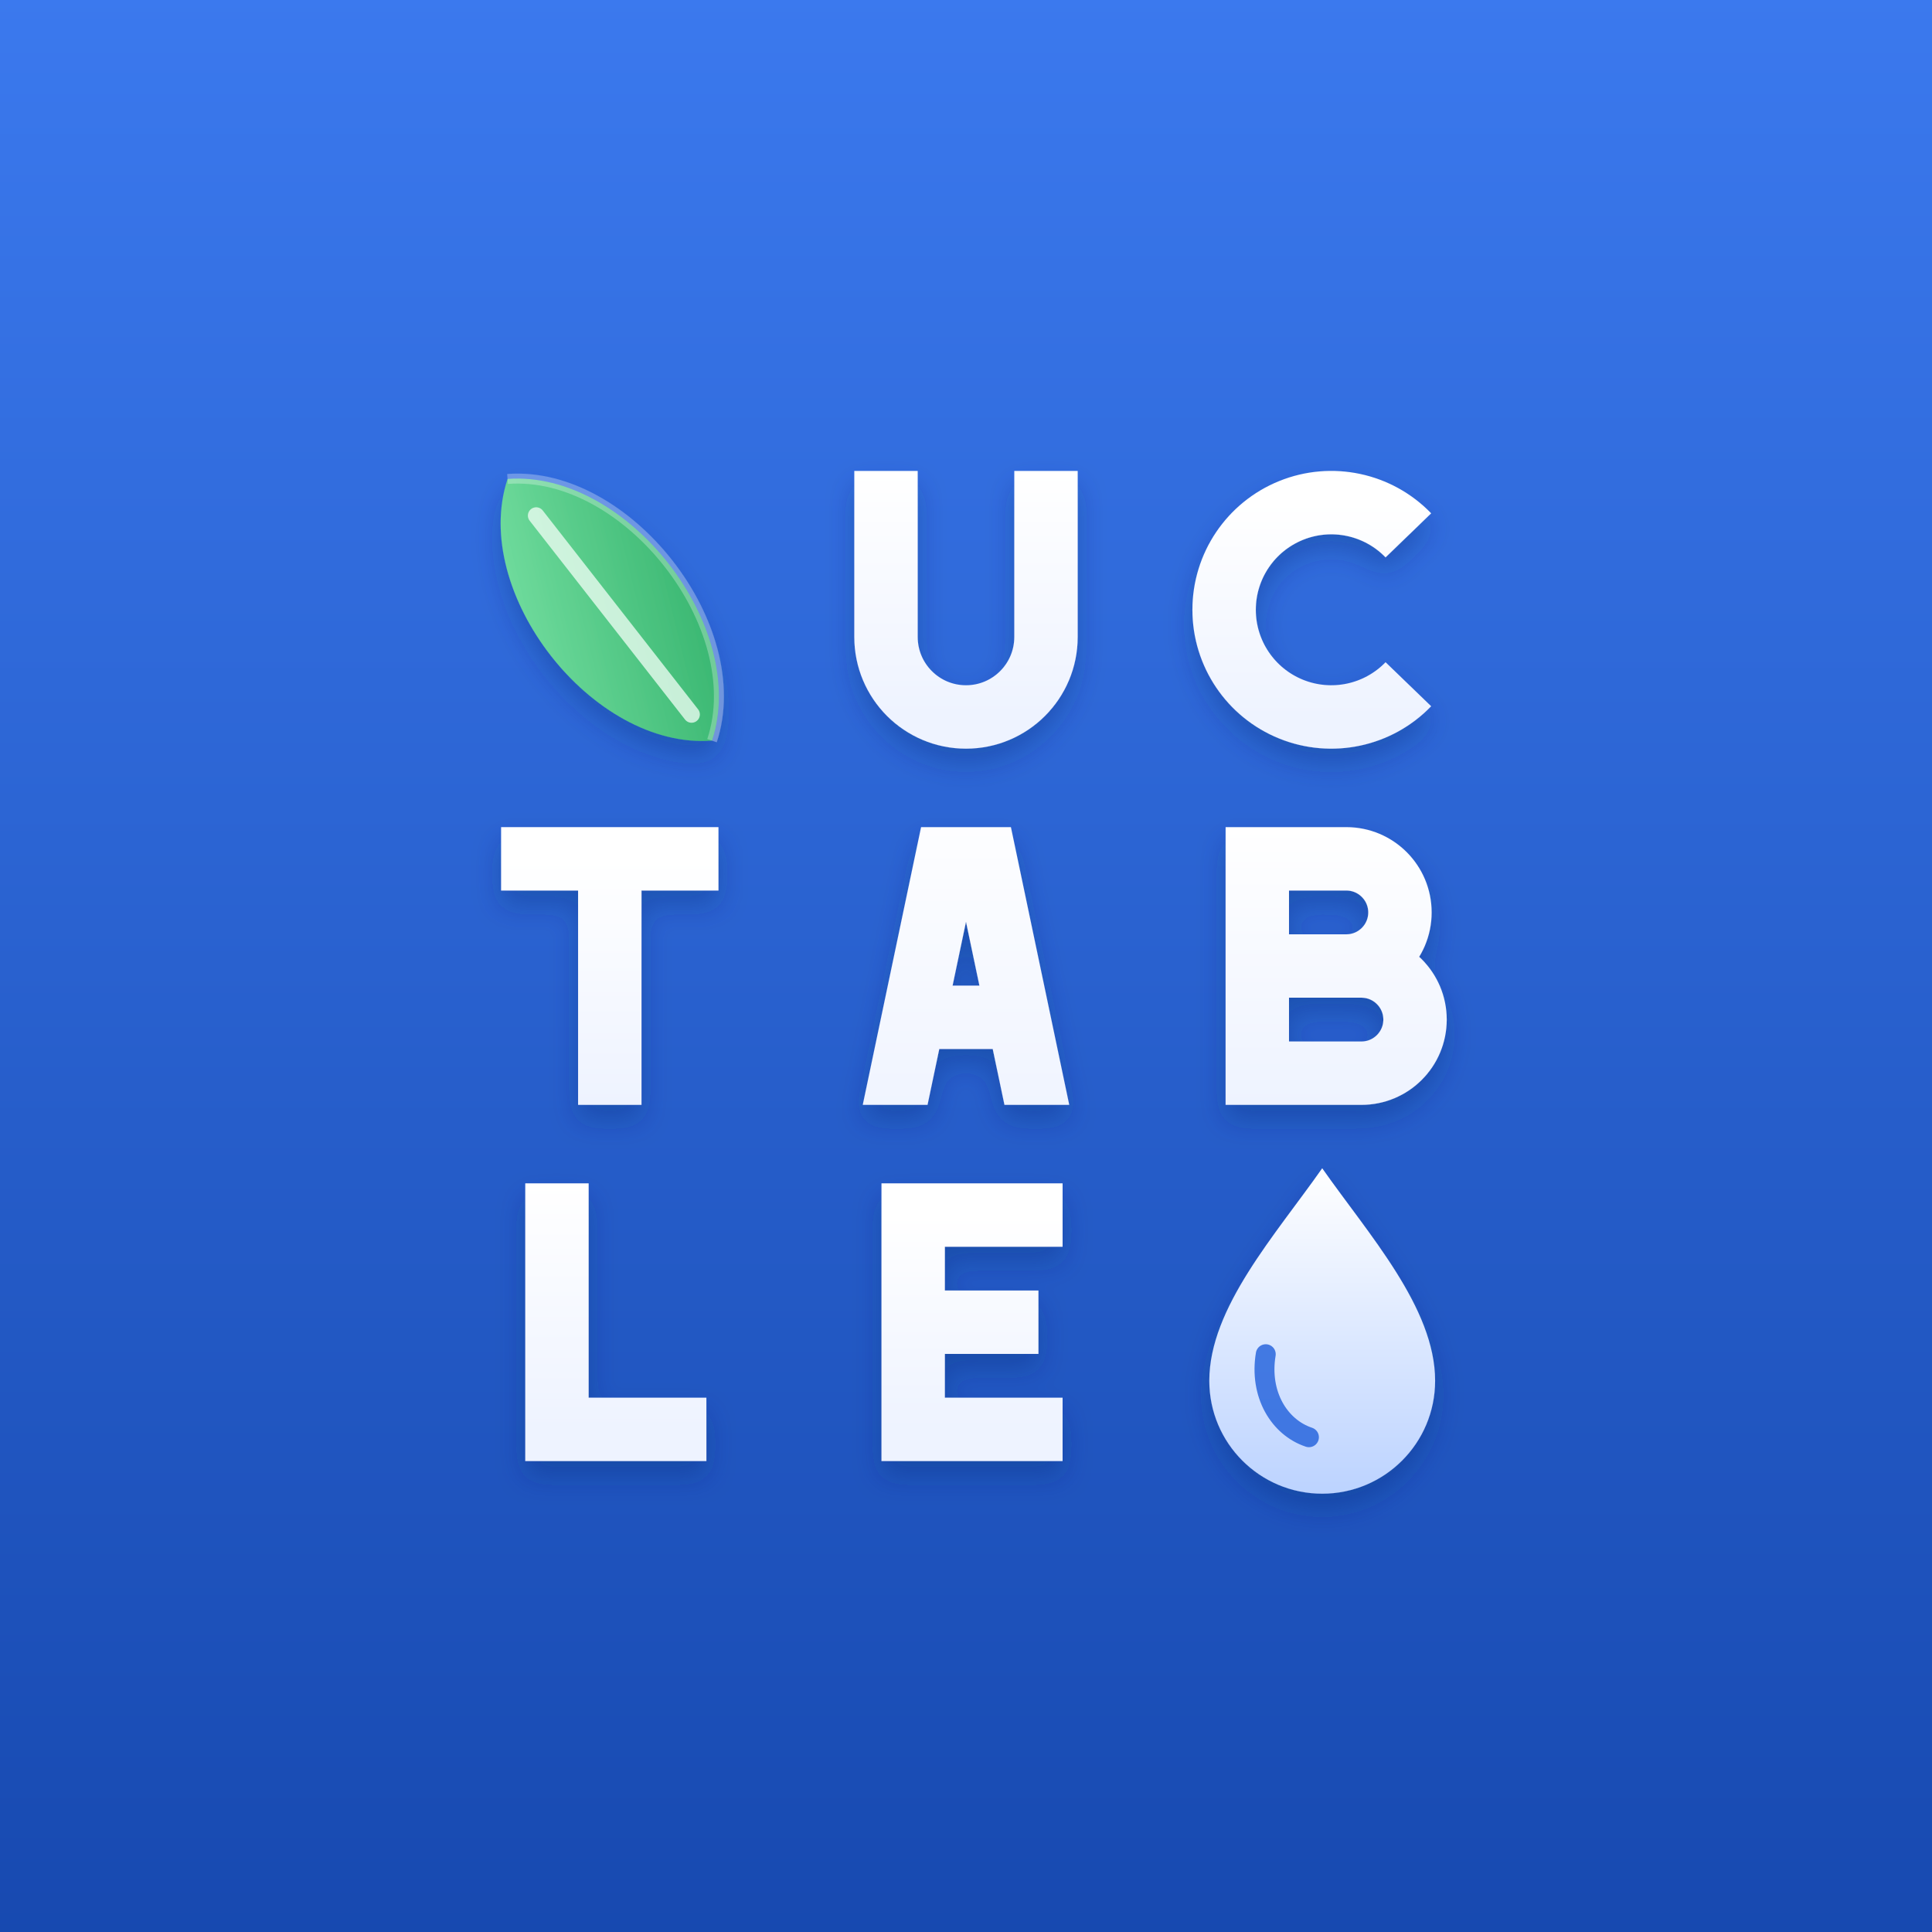
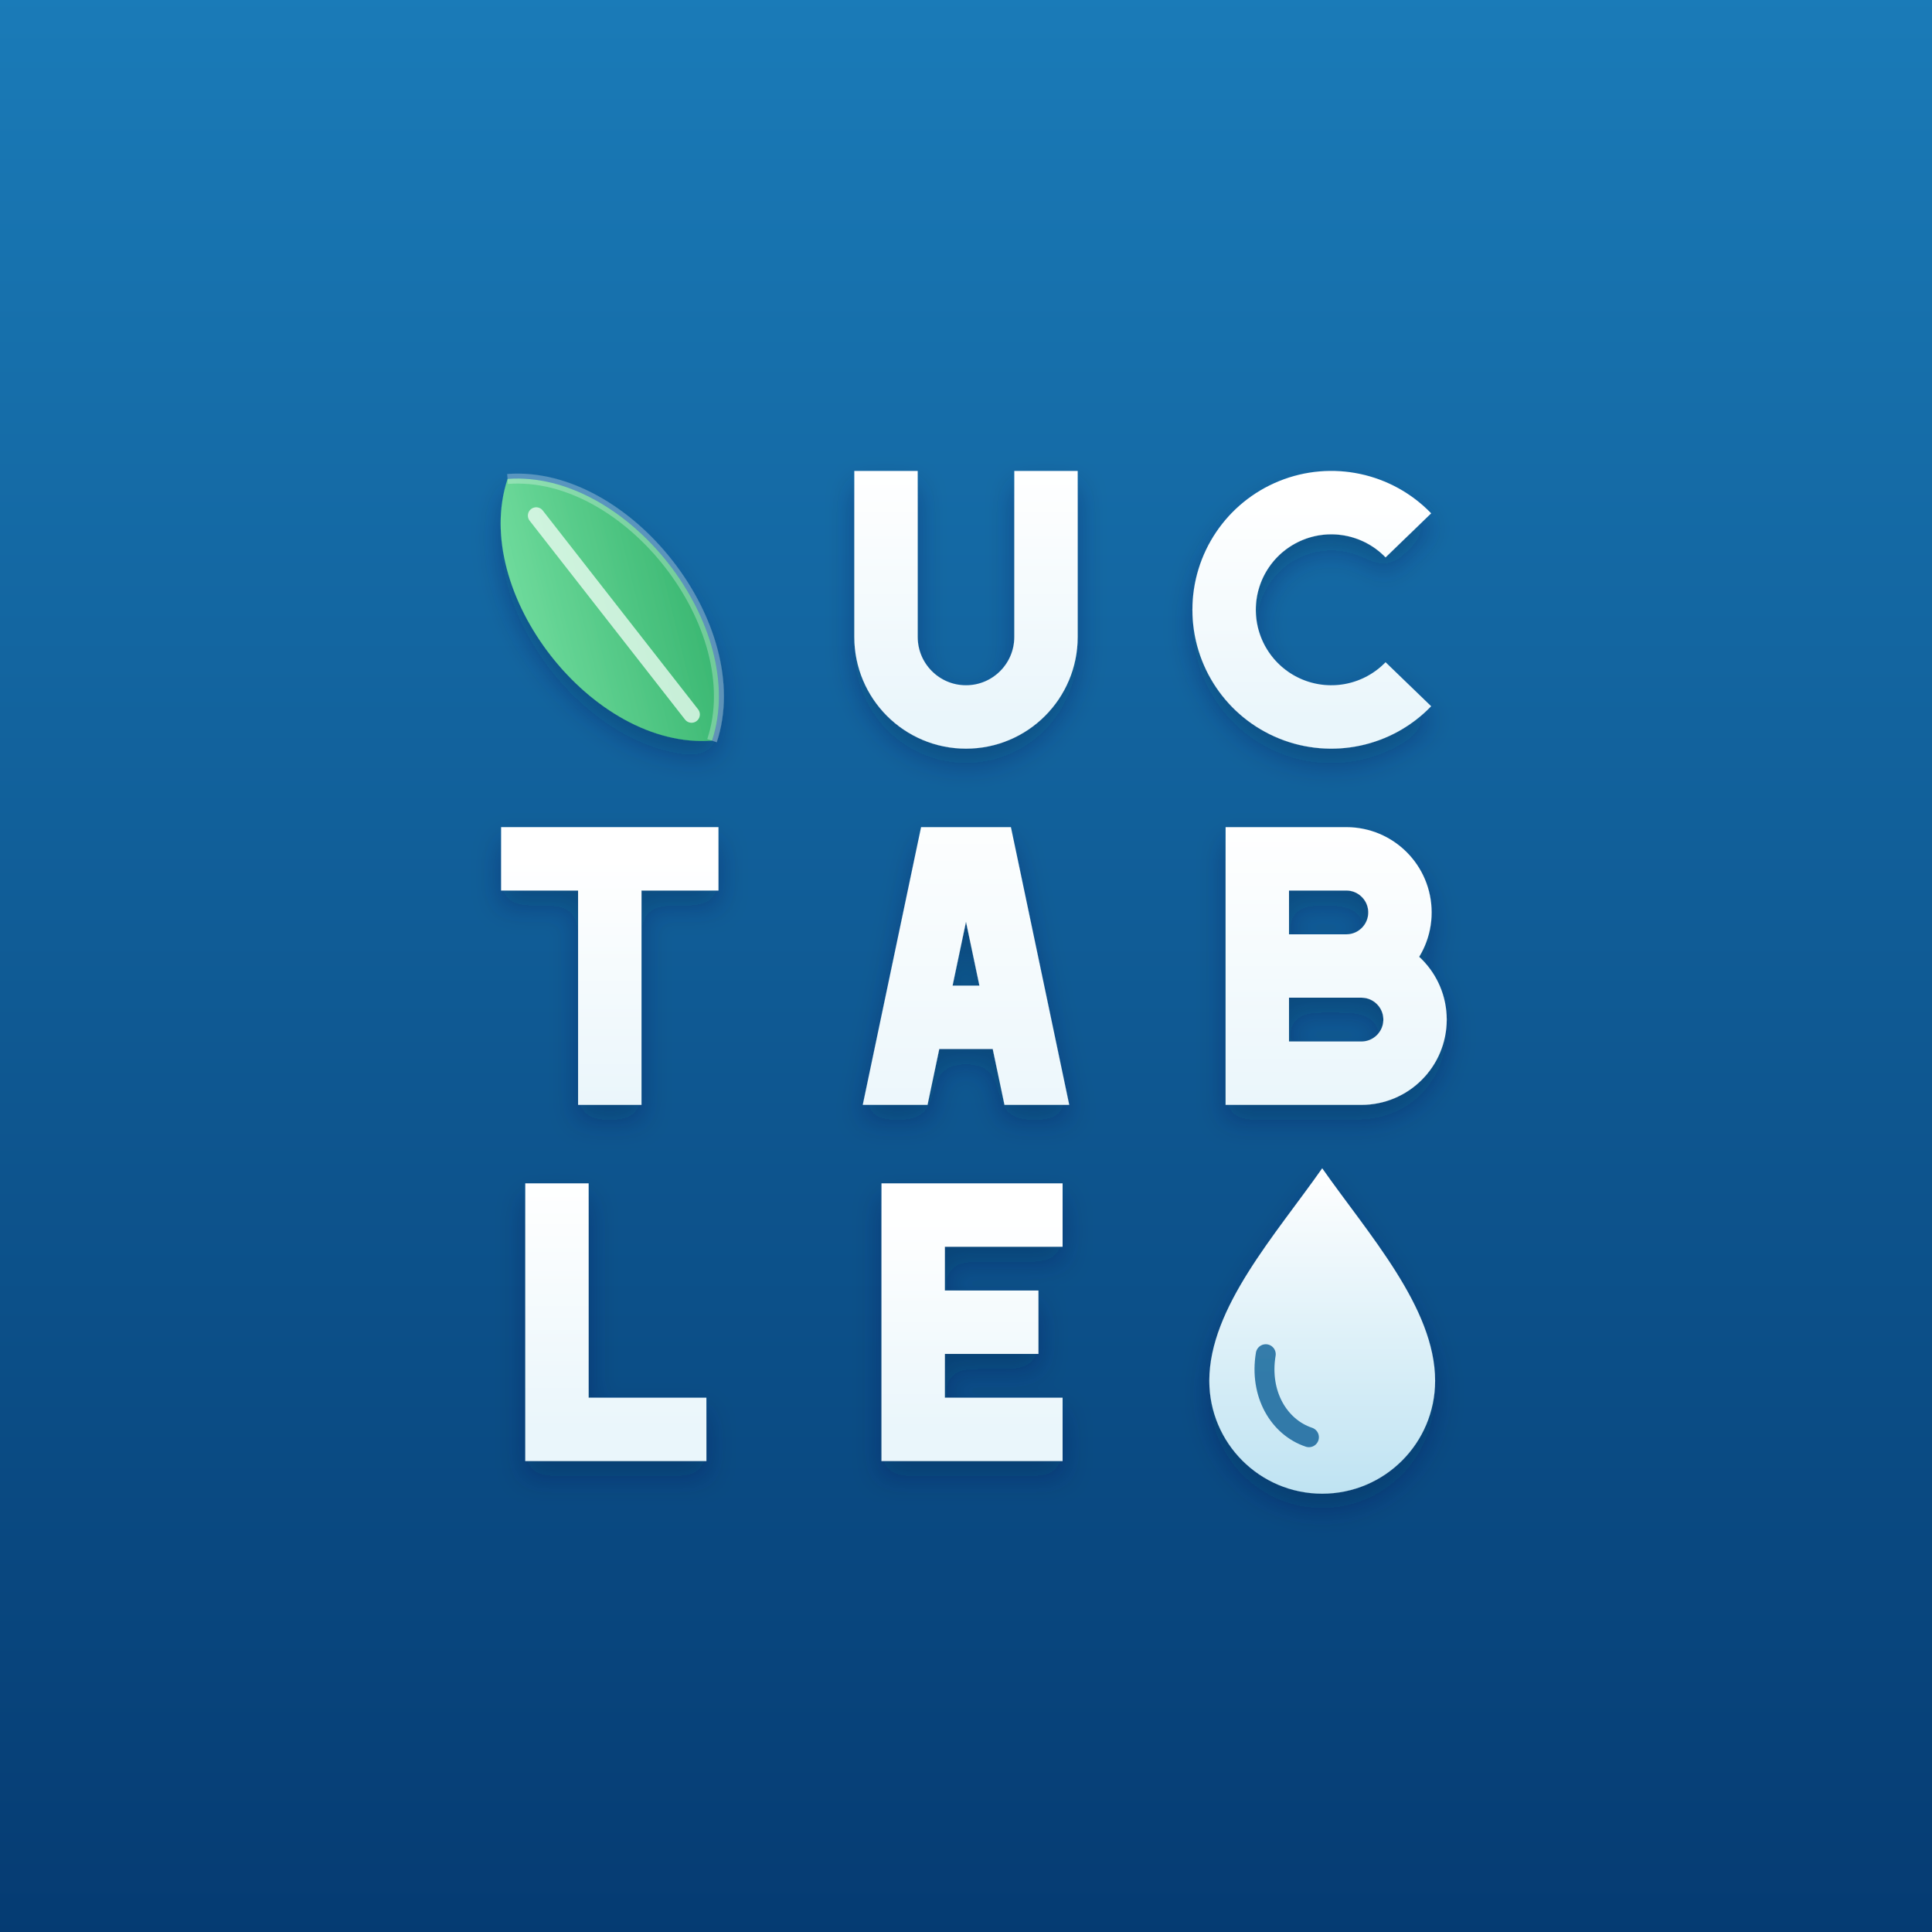
<svg xmlns="http://www.w3.org/2000/svg" viewBox="0 0 512 512" width="512" height="512">
  <defs>
    <linearGradient id="gTile" x1="0" y1="0" x2="0" y2="1">
-       <stop offset="0" stop-color="#3B79EE" />
-       <stop offset="1" stop-color="#1749B0" />
+       <stop offset="0" stop-color="#1A7BB8" />
+       <stop offset="1" stop-color="#053B72" />
    </linearGradient>
    <linearGradient id="gInk" x1="0" y1="0" x2="0" y2="1">
      <stop offset="0" stop-color="#FFFFFF" />
-       <stop offset="1" stop-color="#EEF3FF" />
+       <stop offset="1" stop-color="#EAF6FB" />
    </linearGradient>
    <linearGradient id="gLeaf" x1="0" y1="0" x2="1" y2="1">
      <stop offset="0" stop-color="#7BE3A6" />
      <stop offset="1" stop-color="#2EAF68" />
    </linearGradient>
    <linearGradient id="gDrop" x1="0" y1="0" x2="0" y2="1">
      <stop offset="0" stop-color="#FFFFFF" />
-       <stop offset="1" stop-color="#BCD3FF" />
+       <stop offset="1" stop-color="#BFE3F2" />
    </linearGradient>
    <filter id="soft" x="-20%" y="-20%" width="140%" height="150%">
-       <feDropShadow dx="0" dy="5" stdDeviation="4.5" flood-color="#0B2C6E" flood-opacity="0.3" />
+       <feDropShadow dx="0" dy="5" stdDeviation="4.5" flood-color="#022347" flood-opacity="0.3" />
    </filter>
  </defs>
  <rect width="512" height="512" fill="url(#gTile)" />
  <g transform="translate(256 256) scale(0.8) translate(-256 -256)" filter="url(#soft)">
    <g fill="none" stroke="url(#gInk)" stroke-width="21" stroke-linecap="butt" stroke-linejoin="miter">
      <path d="M229.5 92V147A26.5 26.5 0 0 0 282.5 147V92" />
      <path d="M402.54 113.34A35.5 35.5 0 1 0 402.54 162.66" />
      <path d="M102 220.5H174M138 220.5V302" />
      <clipPath id="a256256">
        <rect x="206" y="210" width="100" height="92" />
      </clipPath>
      <g clip-path="url(#a256256)">
        <path d="M229.38 317L255 195M282.62 317L257 195M232 273H280" />
      </g>
      <path d="M352.5 210V302M352.5 220.5H382A17.75 17.75 0 0 1 382 256H352.5M352.5 256H387A17.75 17.75 0 0 1 387 291.5H352.5" />
      <path d="M120.5 328V409.5H170" />
      <path d="M288 338.5H238.5V409.5H288M238.5 374H280" />
    </g>
    <g transform="translate(138 138) rotate(-38) scale(1.1)">
      <path d="M0 -50C30 -30 30 30 0 50C-30 30 -30 -30 0 -50Z" fill="url(#gLeaf)" />
      <path d="M0 -36V40" stroke="#F2FFF7" stroke-opacity=".75" stroke-width="5" stroke-linecap="round" fill="none" />
      <path d="M0 -50C30 -30 30 30 0 50" stroke="#fff" stroke-opacity=".28" stroke-width="3" fill="none" />
    </g>
    <g transform="translate(374 378) scale(1.1)">
      <path d="M0 -50C14 -30 34 -8 34 14A34 34 0 0 1 -34 14C-34 -8 -14 -30 0 -50Z" fill="url(#gDrop)" />
-       <path d="M-17 6C-19 18 -13 28 -4 31" stroke="#1F5EDB" stroke-opacity=".8" stroke-width="6" stroke-linecap="round" fill="none" />
+       <path d="M-17 6C-19 18 -13 28 -4 31" stroke="#0B5E96" stroke-opacity=".8" stroke-width="6" stroke-linecap="round" fill="none" />
    </g>
  </g>
</svg>
